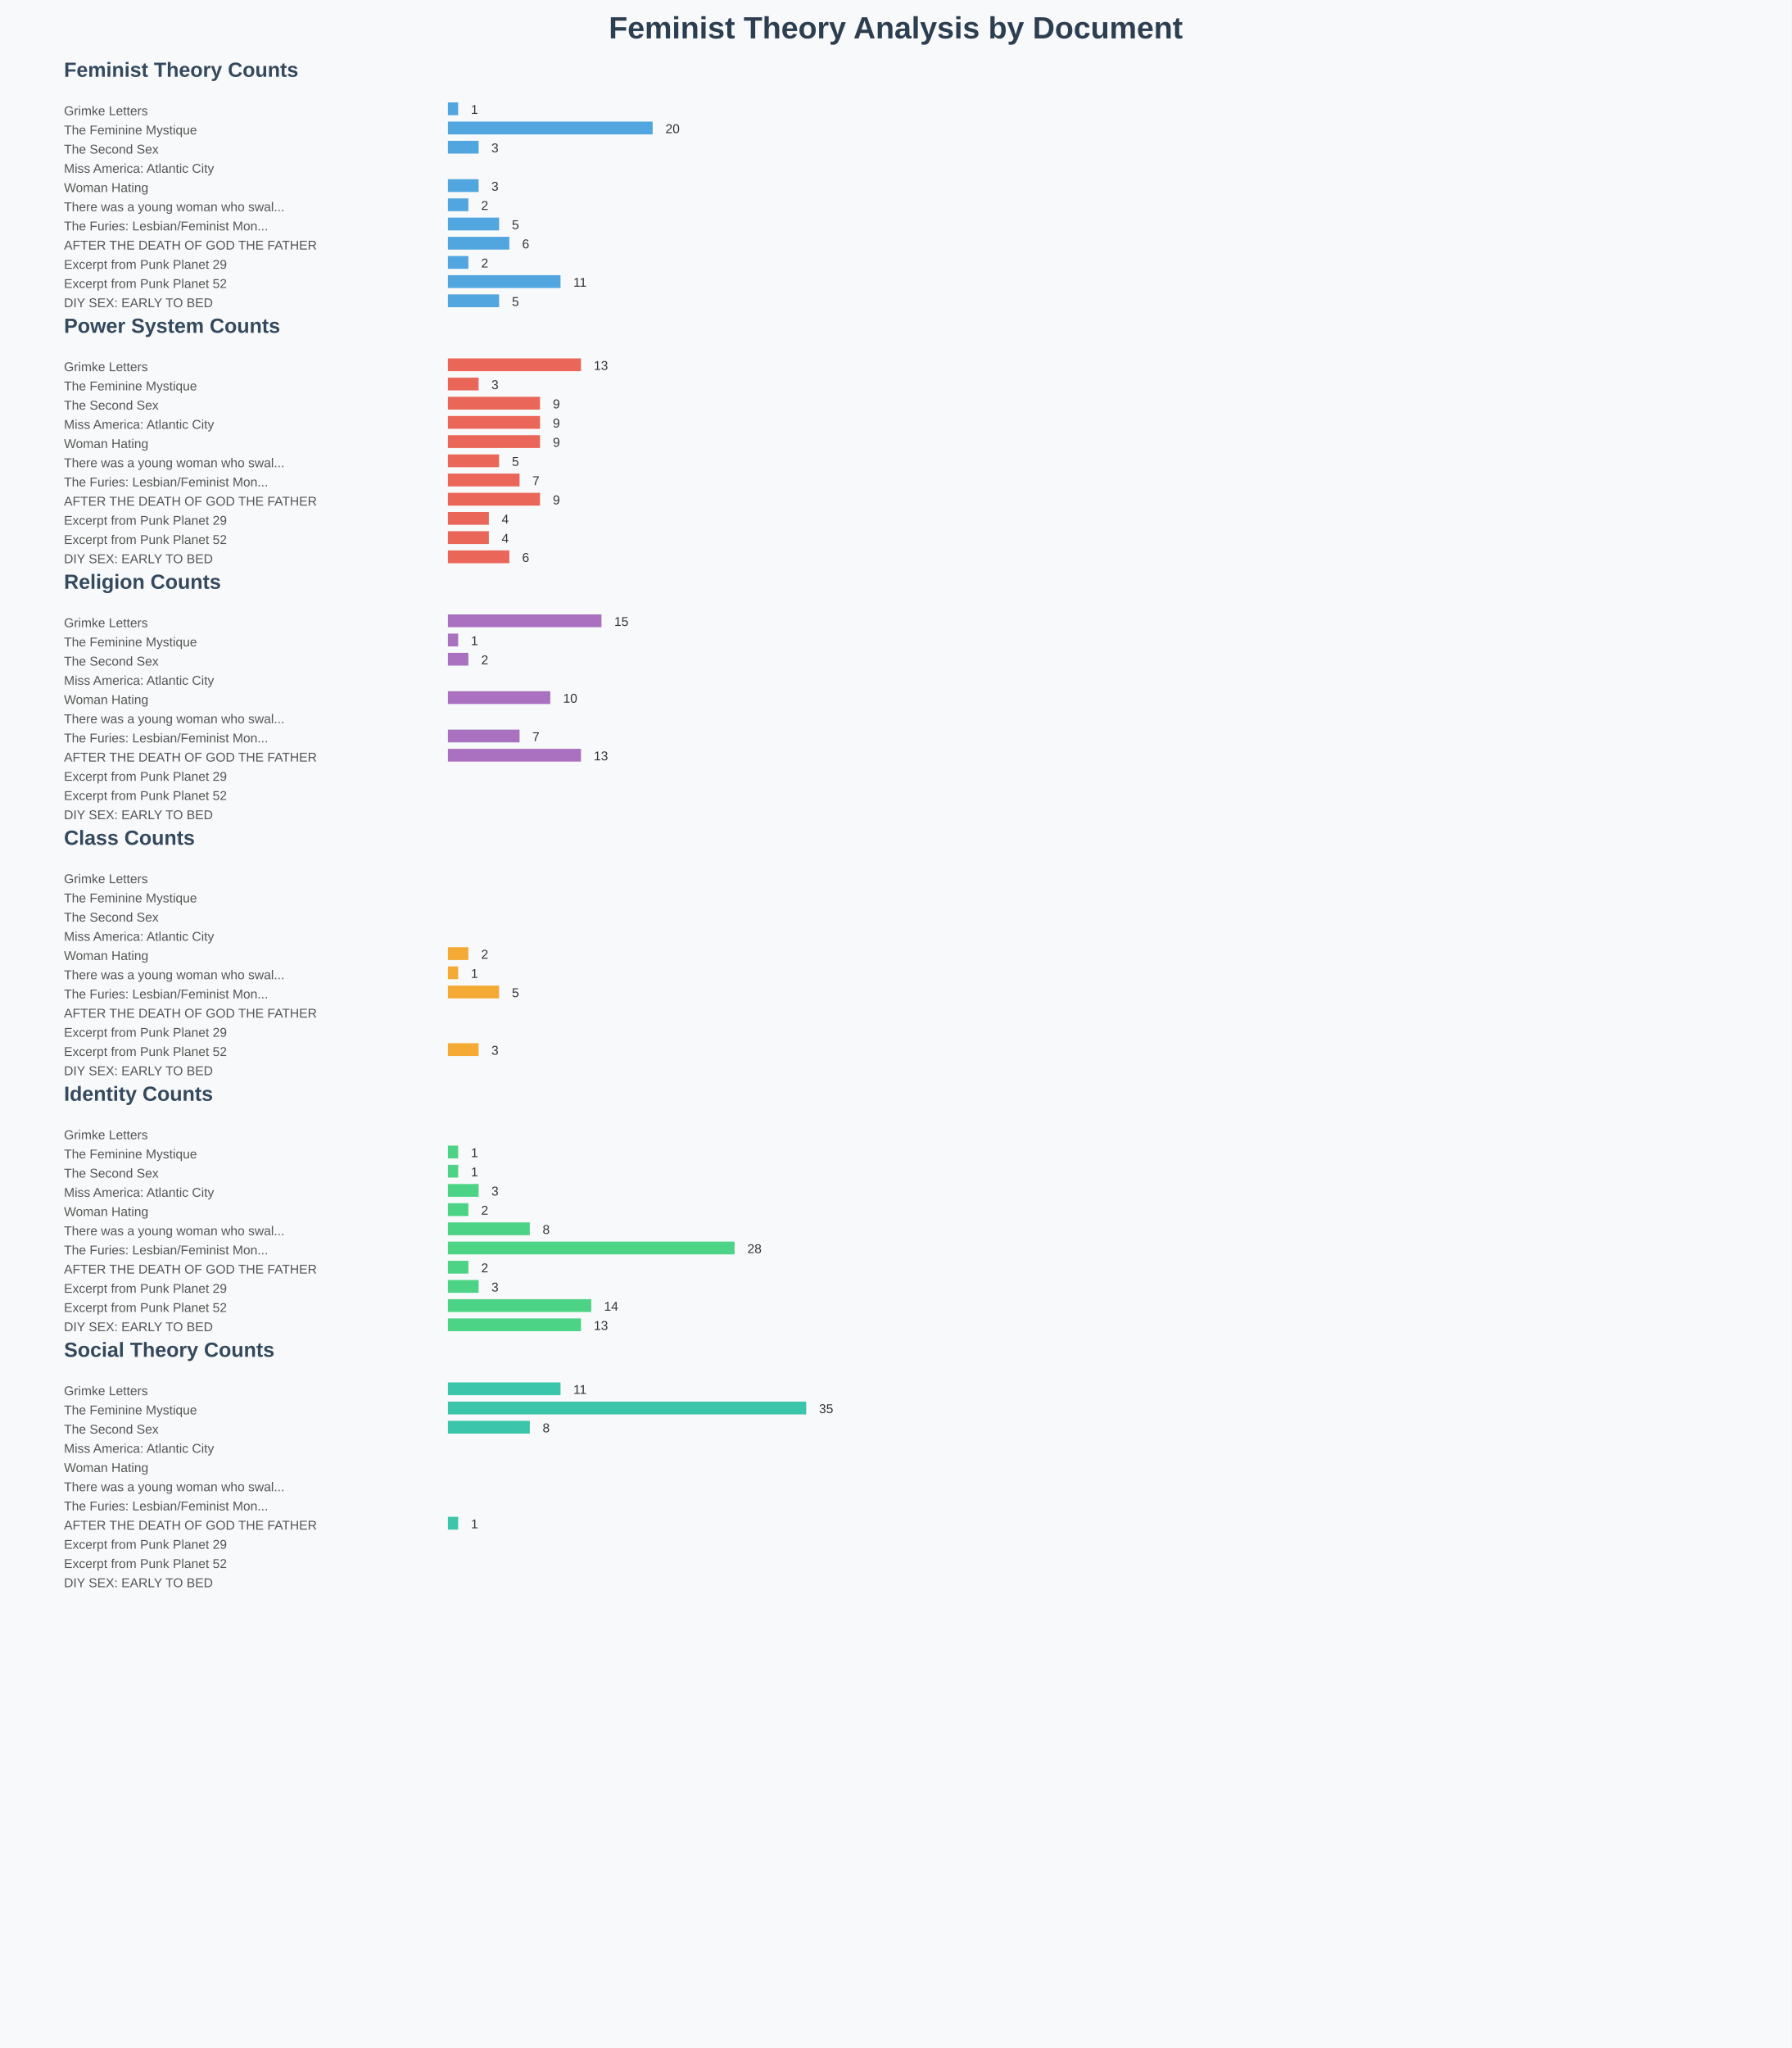
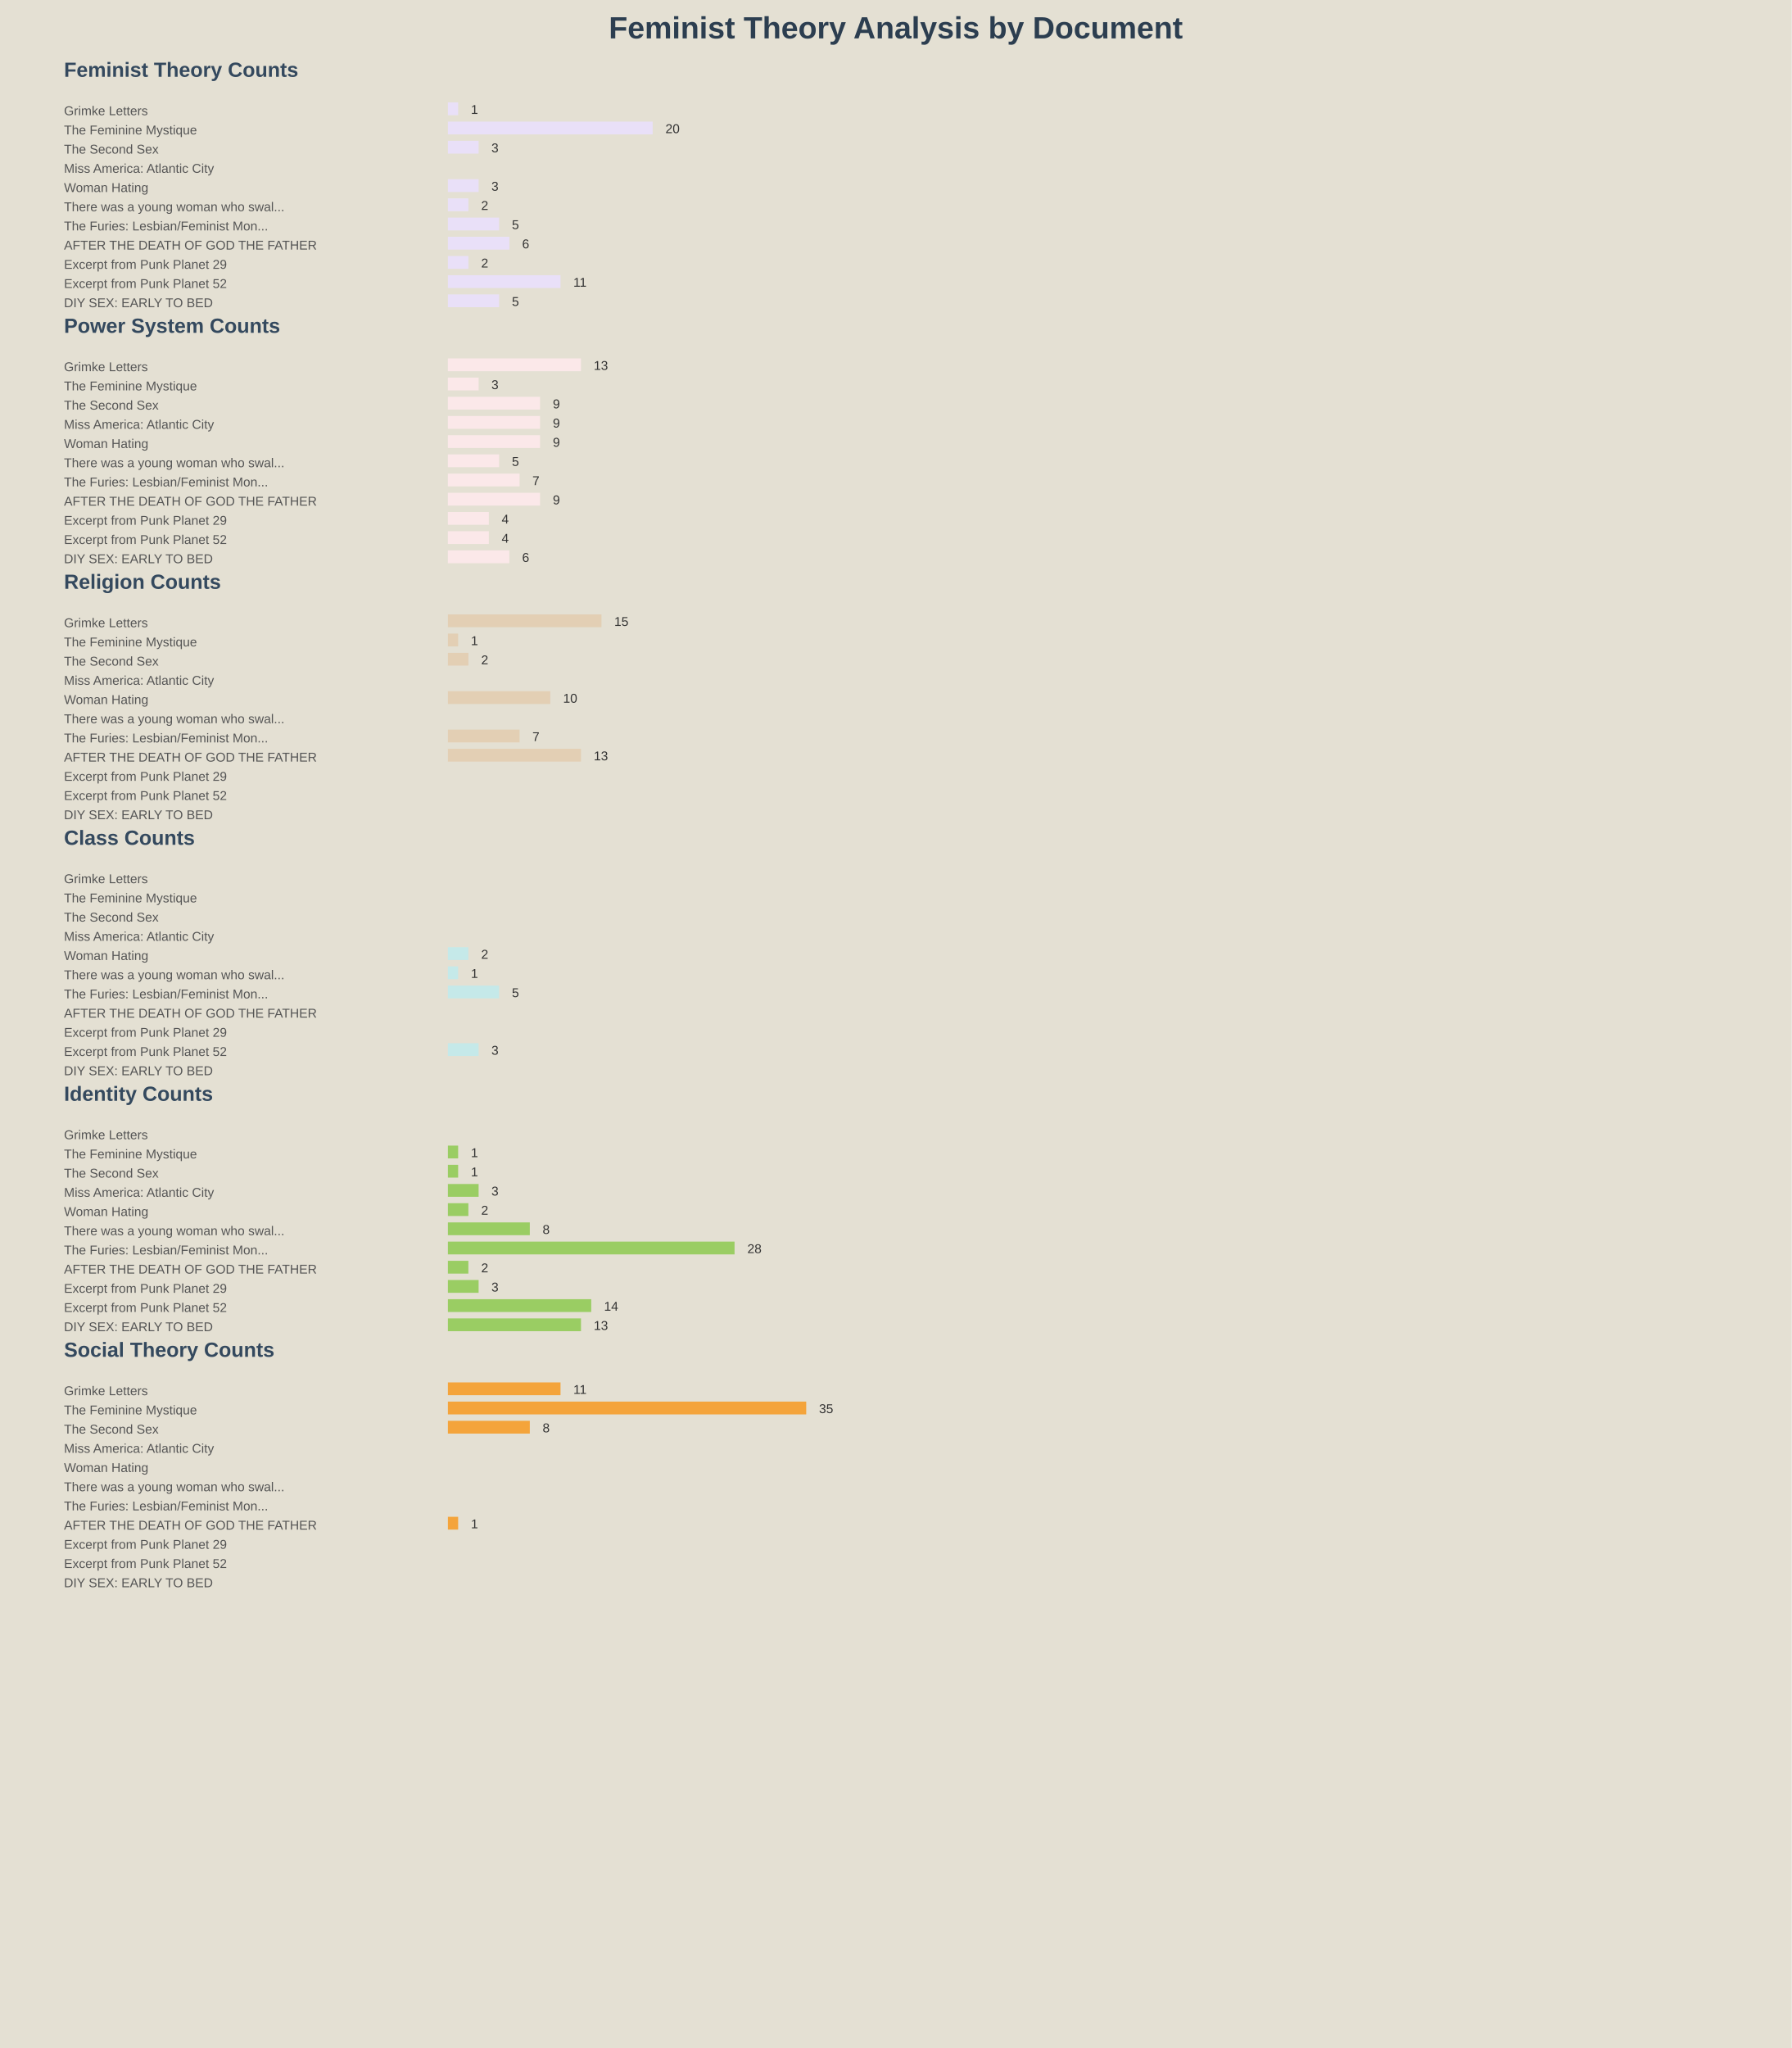
<svg width="1400" height="1600" viewBox="0 0 1400 1600">
  <defs>
    <style type="text/css">
                    
                    .chart-title {
                        font-family: Arial, sans-serif;
                        font-size: 24px;
                        font-weight: bold;
                        fill: #2c3e50;
                        text-anchor: middle;
                    }
                    .section-title {
                        font-family: Arial, sans-serif;
                        font-size: 16px;
                        font-weight: bold;
                        fill: #34495e;
                    }
                    .doc-label {
                        font-family: Arial, sans-serif;
                        font-size: 10px;
                        fill: #555;
                        text-anchor: start;
                    }
                    .value-label {
                        font-family: Arial, sans-serif;
                        font-size: 10px;
                        fill: #333;
                        text-anchor: start;
                    }
                    .bar {
                        stroke: none;
                        opacity: 0.85;
                        cursor: pointer;
                    }
                    .bar:hover {
                        opacity: 1;
                        stroke: #000;
                        stroke-width: 2;
                    }
                    .tooltip {
                        pointer-events: none;
                        opacity: 0;
                    }
                    .tooltip-box {
                        fill: #333;
                        stroke: #000;
                        stroke-width: 1;
                        rx: 5;
                        ry: 5;
                    }
                    .tooltip-text {
                        fill: white;
                        font-family: Arial, sans-serif;
                        font-size: 12px;
                    }
                    
                </style>
  </defs>
-   <rect width="1400" height="1600" fill="#f8f9fa" />
+   <rect width="1400" height="1600" fill="#e4e0d3" />
  <text x="700" y="30" class="chart-title">Feminist Theory Analysis by Document</text>
  <g transform="translate(50, 60)">
    <text x="0" y="0" class="section-title">Feminist Theory Counts</text>
    <text x="0" y="30" class="doc-label">Grimke Letters</text>
-     <rect x="300" y="20" width="8" height="10" fill="#3498db" class="bar">
+     <rect x="300" y="20" width="8" height="10" fill="#EAE1FF" class="bar">
         </rect>
    <text x="318" y="29" class="value-label">1</text>
    <text x="0" y="45" class="doc-label">The Feminine Mystique</text>
-     <rect x="300" y="35" width="160" height="10" fill="#3498db" class="bar">
+     <rect x="300" y="35" width="160" height="10" fill="#EAE1FF" class="bar">
         </rect>
    <text x="470" y="44" class="value-label">20</text>
    <text x="0" y="60" class="doc-label">The Second Sex</text>
-     <rect x="300" y="50" width="24" height="10" fill="#3498db" class="bar">
+     <rect x="300" y="50" width="24" height="10" fill="#EAE1FF" class="bar">
         </rect>
    <text x="334" y="59" class="value-label">3</text>
    <text x="0" y="75" class="doc-label">Miss America: Atlantic City</text>
    <text x="0" y="90" class="doc-label">Woman Hating</text>
-     <rect x="300" y="80" width="24" height="10" fill="#3498db" class="bar">
+     <rect x="300" y="80" width="24" height="10" fill="#EAE1FF" class="bar">
         </rect>
    <text x="334" y="89" class="value-label">3</text>
    <text x="0" y="105" class="doc-label">There was a young woman who swal...</text>
-     <rect x="300" y="95" width="16" height="10" fill="#3498db" class="bar">
+     <rect x="300" y="95" width="16" height="10" fill="#EAE1FF" class="bar">
         </rect>
    <text x="326" y="104" class="value-label">2</text>
    <text x="0" y="120" class="doc-label">The Furies: Lesbian/Feminist Mon...</text>
-     <rect x="300" y="110" width="40" height="10" fill="#3498db" class="bar">
+     <rect x="300" y="110" width="40" height="10" fill="#EAE1FF" class="bar">
         </rect>
    <text x="350" y="119" class="value-label">5</text>
    <text x="0" y="135" class="doc-label">AFTER THE DEATH OF GOD THE FATHER</text>
-     <rect x="300" y="125" width="48" height="10" fill="#3498db" class="bar">
+     <rect x="300" y="125" width="48" height="10" fill="#EAE1FF" class="bar">
         </rect>
    <text x="358" y="134" class="value-label">6</text>
    <text x="0" y="150" class="doc-label">Excerpt from Punk Planet 29</text>
-     <rect x="300" y="140" width="16" height="10" fill="#3498db" class="bar">
+     <rect x="300" y="140" width="16" height="10" fill="#EAE1FF" class="bar">
         </rect>
    <text x="326" y="149" class="value-label">2</text>
    <text x="0" y="165" class="doc-label">Excerpt from Punk Planet 52</text>
-     <rect x="300" y="155" width="88" height="10" fill="#3498db" class="bar">
+     <rect x="300" y="155" width="88" height="10" fill="#EAE1FF" class="bar">
         </rect>
    <text x="398" y="164" class="value-label">11</text>
    <text x="0" y="180" class="doc-label">DIY SEX: EARLY TO BED</text>
-     <rect x="300" y="170" width="40" height="10" fill="#3498db" class="bar">
+     <rect x="300" y="170" width="40" height="10" fill="#EAE1FF" class="bar">
         </rect>
    <text x="350" y="179" class="value-label">5</text>
  </g>
  <g transform="translate(50, 260)">
    <text x="0" y="0" class="section-title">Power System Counts</text>
    <text x="0" y="30" class="doc-label">Grimke Letters</text>
-     <rect x="300" y="20" width="104" height="10" fill="#e74c3c" class="bar">
+     <rect x="300" y="20" width="104" height="10" fill="#ffeaed" class="bar">
         </rect>
    <text x="414" y="29" class="value-label">13</text>
    <text x="0" y="45" class="doc-label">The Feminine Mystique</text>
-     <rect x="300" y="35" width="24" height="10" fill="#e74c3c" class="bar">
+     <rect x="300" y="35" width="24" height="10" fill="#ffeaed" class="bar">
         </rect>
    <text x="334" y="44" class="value-label">3</text>
    <text x="0" y="60" class="doc-label">The Second Sex</text>
-     <rect x="300" y="50" width="72" height="10" fill="#e74c3c" class="bar">
+     <rect x="300" y="50" width="72" height="10" fill="#ffeaed" class="bar">
         </rect>
    <text x="382" y="59" class="value-label">9</text>
    <text x="0" y="75" class="doc-label">Miss America: Atlantic City</text>
-     <rect x="300" y="65" width="72" height="10" fill="#e74c3c" class="bar">
+     <rect x="300" y="65" width="72" height="10" fill="#ffeaed" class="bar">
         </rect>
    <text x="382" y="74" class="value-label">9</text>
    <text x="0" y="90" class="doc-label">Woman Hating</text>
-     <rect x="300" y="80" width="72" height="10" fill="#e74c3c" class="bar">
+     <rect x="300" y="80" width="72" height="10" fill="#ffeaed" class="bar">
         </rect>
    <text x="382" y="89" class="value-label">9</text>
    <text x="0" y="105" class="doc-label">There was a young woman who swal...</text>
-     <rect x="300" y="95" width="40" height="10" fill="#e74c3c" class="bar">
+     <rect x="300" y="95" width="40" height="10" fill="#ffeaed" class="bar">
         </rect>
    <text x="350" y="104" class="value-label">5</text>
    <text x="0" y="120" class="doc-label">The Furies: Lesbian/Feminist Mon...</text>
-     <rect x="300" y="110" width="56" height="10" fill="#e74c3c" class="bar">
+     <rect x="300" y="110" width="56" height="10" fill="#ffeaed" class="bar">
         </rect>
    <text x="366" y="119" class="value-label">7</text>
    <text x="0" y="135" class="doc-label">AFTER THE DEATH OF GOD THE FATHER</text>
-     <rect x="300" y="125" width="72" height="10" fill="#e74c3c" class="bar">
+     <rect x="300" y="125" width="72" height="10" fill="#ffeaed" class="bar">
         </rect>
    <text x="382" y="134" class="value-label">9</text>
    <text x="0" y="150" class="doc-label">Excerpt from Punk Planet 29</text>
-     <rect x="300" y="140" width="32" height="10" fill="#e74c3c" class="bar">
+     <rect x="300" y="140" width="32" height="10" fill="#ffeaed" class="bar">
         </rect>
    <text x="342" y="149" class="value-label">4</text>
    <text x="0" y="165" class="doc-label">Excerpt from Punk Planet 52</text>
-     <rect x="300" y="155" width="32" height="10" fill="#e74c3c" class="bar">
+     <rect x="300" y="155" width="32" height="10" fill="#ffeaed" class="bar">
         </rect>
    <text x="342" y="164" class="value-label">4</text>
    <text x="0" y="180" class="doc-label">DIY SEX: EARLY TO BED</text>
-     <rect x="300" y="170" width="48" height="10" fill="#e74c3c" class="bar">
+     <rect x="300" y="170" width="48" height="10" fill="#ffeaed" class="bar">
         </rect>
    <text x="358" y="179" class="value-label">6</text>
  </g>
  <g transform="translate(50, 460)">
    <text x="0" y="0" class="section-title">Religion Counts</text>
    <text x="0" y="30" class="doc-label">Grimke Letters</text>
-     <rect x="300" y="20" width="120" height="10" fill="#9b59b6" class="bar">
+     <rect x="300" y="20" width="120" height="10" fill="#E3CCAF" class="bar">
         </rect>
    <text x="430" y="29" class="value-label">15</text>
    <text x="0" y="45" class="doc-label">The Feminine Mystique</text>
-     <rect x="300" y="35" width="8" height="10" fill="#9b59b6" class="bar">
+     <rect x="300" y="35" width="8" height="10" fill="#E3CCAF" class="bar">
         </rect>
    <text x="318" y="44" class="value-label">1</text>
    <text x="0" y="60" class="doc-label">The Second Sex</text>
-     <rect x="300" y="50" width="16" height="10" fill="#9b59b6" class="bar">
+     <rect x="300" y="50" width="16" height="10" fill="#E3CCAF" class="bar">
         </rect>
    <text x="326" y="59" class="value-label">2</text>
    <text x="0" y="75" class="doc-label">Miss America: Atlantic City</text>
    <text x="0" y="90" class="doc-label">Woman Hating</text>
-     <rect x="300" y="80" width="80" height="10" fill="#9b59b6" class="bar">
+     <rect x="300" y="80" width="80" height="10" fill="#E3CCAF" class="bar">
         </rect>
    <text x="390" y="89" class="value-label">10</text>
    <text x="0" y="105" class="doc-label">There was a young woman who swal...</text>
    <text x="0" y="120" class="doc-label">The Furies: Lesbian/Feminist Mon...</text>
-     <rect x="300" y="110" width="56" height="10" fill="#9b59b6" class="bar">
+     <rect x="300" y="110" width="56" height="10" fill="#E3CCAF" class="bar">
         </rect>
    <text x="366" y="119" class="value-label">7</text>
    <text x="0" y="135" class="doc-label">AFTER THE DEATH OF GOD THE FATHER</text>
-     <rect x="300" y="125" width="104" height="10" fill="#9b59b6" class="bar">
+     <rect x="300" y="125" width="104" height="10" fill="#E3CCAF" class="bar">
         </rect>
    <text x="414" y="134" class="value-label">13</text>
    <text x="0" y="150" class="doc-label">Excerpt from Punk Planet 29</text>
    <text x="0" y="165" class="doc-label">Excerpt from Punk Planet 52</text>
    <text x="0" y="180" class="doc-label">DIY SEX: EARLY TO BED</text>
  </g>
  <g transform="translate(50, 660)">
    <text x="0" y="0" class="section-title">Class Counts</text>
    <text x="0" y="30" class="doc-label">Grimke Letters</text>
    <text x="0" y="45" class="doc-label">The Feminine Mystique</text>
    <text x="0" y="60" class="doc-label">The Second Sex</text>
    <text x="0" y="75" class="doc-label">Miss America: Atlantic City</text>
    <text x="0" y="90" class="doc-label">Woman Hating</text>
-     <rect x="300" y="80" width="16" height="10" fill="#f39c12" class="bar">
+     <rect x="300" y="80" width="16" height="10" fill="#C0EBED" class="bar">
         </rect>
    <text x="326" y="89" class="value-label">2</text>
    <text x="0" y="105" class="doc-label">There was a young woman who swal...</text>
-     <rect x="300" y="95" width="8" height="10" fill="#f39c12" class="bar">
+     <rect x="300" y="95" width="8" height="10" fill="#C0EBED" class="bar">
         </rect>
    <text x="318" y="104" class="value-label">1</text>
    <text x="0" y="120" class="doc-label">The Furies: Lesbian/Feminist Mon...</text>
-     <rect x="300" y="110" width="40" height="10" fill="#f39c12" class="bar">
+     <rect x="300" y="110" width="40" height="10" fill="#C0EBED" class="bar">
         </rect>
    <text x="350" y="119" class="value-label">5</text>
    <text x="0" y="135" class="doc-label">AFTER THE DEATH OF GOD THE FATHER</text>
    <text x="0" y="150" class="doc-label">Excerpt from Punk Planet 29</text>
    <text x="0" y="165" class="doc-label">Excerpt from Punk Planet 52</text>
-     <rect x="300" y="155" width="24" height="10" fill="#f39c12" class="bar">
+     <rect x="300" y="155" width="24" height="10" fill="#C0EBED" class="bar">
         </rect>
    <text x="334" y="164" class="value-label">3</text>
    <text x="0" y="180" class="doc-label">DIY SEX: EARLY TO BED</text>
  </g>
  <g transform="translate(50, 860)">
    <text x="0" y="0" class="section-title">Identity Counts</text>
    <text x="0" y="30" class="doc-label">Grimke Letters</text>
    <text x="0" y="45" class="doc-label">The Feminine Mystique</text>
-     <rect x="300" y="35" width="8" height="10" fill="#2ecc71" class="bar">
+     <rect x="300" y="35" width="8" height="10" fill="#8DCA50" class="bar">
         </rect>
    <text x="318" y="44" class="value-label">1</text>
    <text x="0" y="60" class="doc-label">The Second Sex</text>
-     <rect x="300" y="50" width="8" height="10" fill="#2ecc71" class="bar">
+     <rect x="300" y="50" width="8" height="10" fill="#8DCA50" class="bar">
         </rect>
    <text x="318" y="59" class="value-label">1</text>
    <text x="0" y="75" class="doc-label">Miss America: Atlantic City</text>
-     <rect x="300" y="65" width="24" height="10" fill="#2ecc71" class="bar">
+     <rect x="300" y="65" width="24" height="10" fill="#8DCA50" class="bar">
         </rect>
    <text x="334" y="74" class="value-label">3</text>
    <text x="0" y="90" class="doc-label">Woman Hating</text>
-     <rect x="300" y="80" width="16" height="10" fill="#2ecc71" class="bar">
+     <rect x="300" y="80" width="16" height="10" fill="#8DCA50" class="bar">
         </rect>
    <text x="326" y="89" class="value-label">2</text>
    <text x="0" y="105" class="doc-label">There was a young woman who swal...</text>
-     <rect x="300" y="95" width="64" height="10" fill="#2ecc71" class="bar">
+     <rect x="300" y="95" width="64" height="10" fill="#8DCA50" class="bar">
         </rect>
    <text x="374" y="104" class="value-label">8</text>
    <text x="0" y="120" class="doc-label">The Furies: Lesbian/Feminist Mon...</text>
-     <rect x="300" y="110" width="224" height="10" fill="#2ecc71" class="bar">
+     <rect x="300" y="110" width="224" height="10" fill="#8DCA50" class="bar">
         </rect>
    <text x="534" y="119" class="value-label">28</text>
    <text x="0" y="135" class="doc-label">AFTER THE DEATH OF GOD THE FATHER</text>
-     <rect x="300" y="125" width="16" height="10" fill="#2ecc71" class="bar">
+     <rect x="300" y="125" width="16" height="10" fill="#8DCA50" class="bar">
         </rect>
    <text x="326" y="134" class="value-label">2</text>
    <text x="0" y="150" class="doc-label">Excerpt from Punk Planet 29</text>
-     <rect x="300" y="140" width="24" height="10" fill="#2ecc71" class="bar">
+     <rect x="300" y="140" width="24" height="10" fill="#8DCA50" class="bar">
         </rect>
    <text x="334" y="149" class="value-label">3</text>
    <text x="0" y="165" class="doc-label">Excerpt from Punk Planet 52</text>
-     <rect x="300" y="155" width="112" height="10" fill="#2ecc71" class="bar">
+     <rect x="300" y="155" width="112" height="10" fill="#8DCA50" class="bar">
         </rect>
    <text x="422" y="164" class="value-label">14</text>
    <text x="0" y="180" class="doc-label">DIY SEX: EARLY TO BED</text>
-     <rect x="300" y="170" width="104" height="10" fill="#2ecc71" class="bar">
+     <rect x="300" y="170" width="104" height="10" fill="#8DCA50" class="bar">
         </rect>
    <text x="414" y="179" class="value-label">13</text>
  </g>
  <g transform="translate(50, 1060)">
    <text x="0" y="0" class="section-title">Social Theory Counts</text>
    <text x="0" y="30" class="doc-label">Grimke Letters</text>
-     <rect x="300" y="20" width="88" height="10" fill="#1abc9c" class="bar">
+     <rect x="300" y="20" width="88" height="10" fill="#F79A21" class="bar">
         </rect>
    <text x="398" y="29" class="value-label">11</text>
    <text x="0" y="45" class="doc-label">The Feminine Mystique</text>
-     <rect x="300" y="35" width="280" height="10" fill="#1abc9c" class="bar">
+     <rect x="300" y="35" width="280" height="10" fill="#F79A21" class="bar">
         </rect>
    <text x="590" y="44" class="value-label">35</text>
    <text x="0" y="60" class="doc-label">The Second Sex</text>
-     <rect x="300" y="50" width="64" height="10" fill="#1abc9c" class="bar">
+     <rect x="300" y="50" width="64" height="10" fill="#F79A21" class="bar">
         </rect>
    <text x="374" y="59" class="value-label">8</text>
    <text x="0" y="75" class="doc-label">Miss America: Atlantic City</text>
    <text x="0" y="90" class="doc-label">Woman Hating</text>
    <text x="0" y="105" class="doc-label">There was a young woman who swal...</text>
    <text x="0" y="120" class="doc-label">The Furies: Lesbian/Feminist Mon...</text>
    <text x="0" y="135" class="doc-label">AFTER THE DEATH OF GOD THE FATHER</text>
-     <rect x="300" y="125" width="8" height="10" fill="#1abc9c" class="bar">
+     <rect x="300" y="125" width="8" height="10" fill="#F79A21" class="bar">
         </rect>
    <text x="318" y="134" class="value-label">1</text>
    <text x="0" y="150" class="doc-label">Excerpt from Punk Planet 29</text>
    <text x="0" y="165" class="doc-label">Excerpt from Punk Planet 52</text>
    <text x="0" y="180" class="doc-label">DIY SEX: EARLY TO BED</text>
  </g>
  <g id="tooltip" class="tooltip">
    <rect id="tooltip-box" class="tooltip-box" x="0" y="0" width="250" height="60" />
    <text id="tooltip-doc" class="tooltip-text" x="10" y="20" font-weight="bold" />
    <text id="tooltip-category" class="tooltip-text" x="10" y="40" />
    <text id="tooltip-total" class="tooltip-text" x="10" y="55" />
  </g>
</svg>
